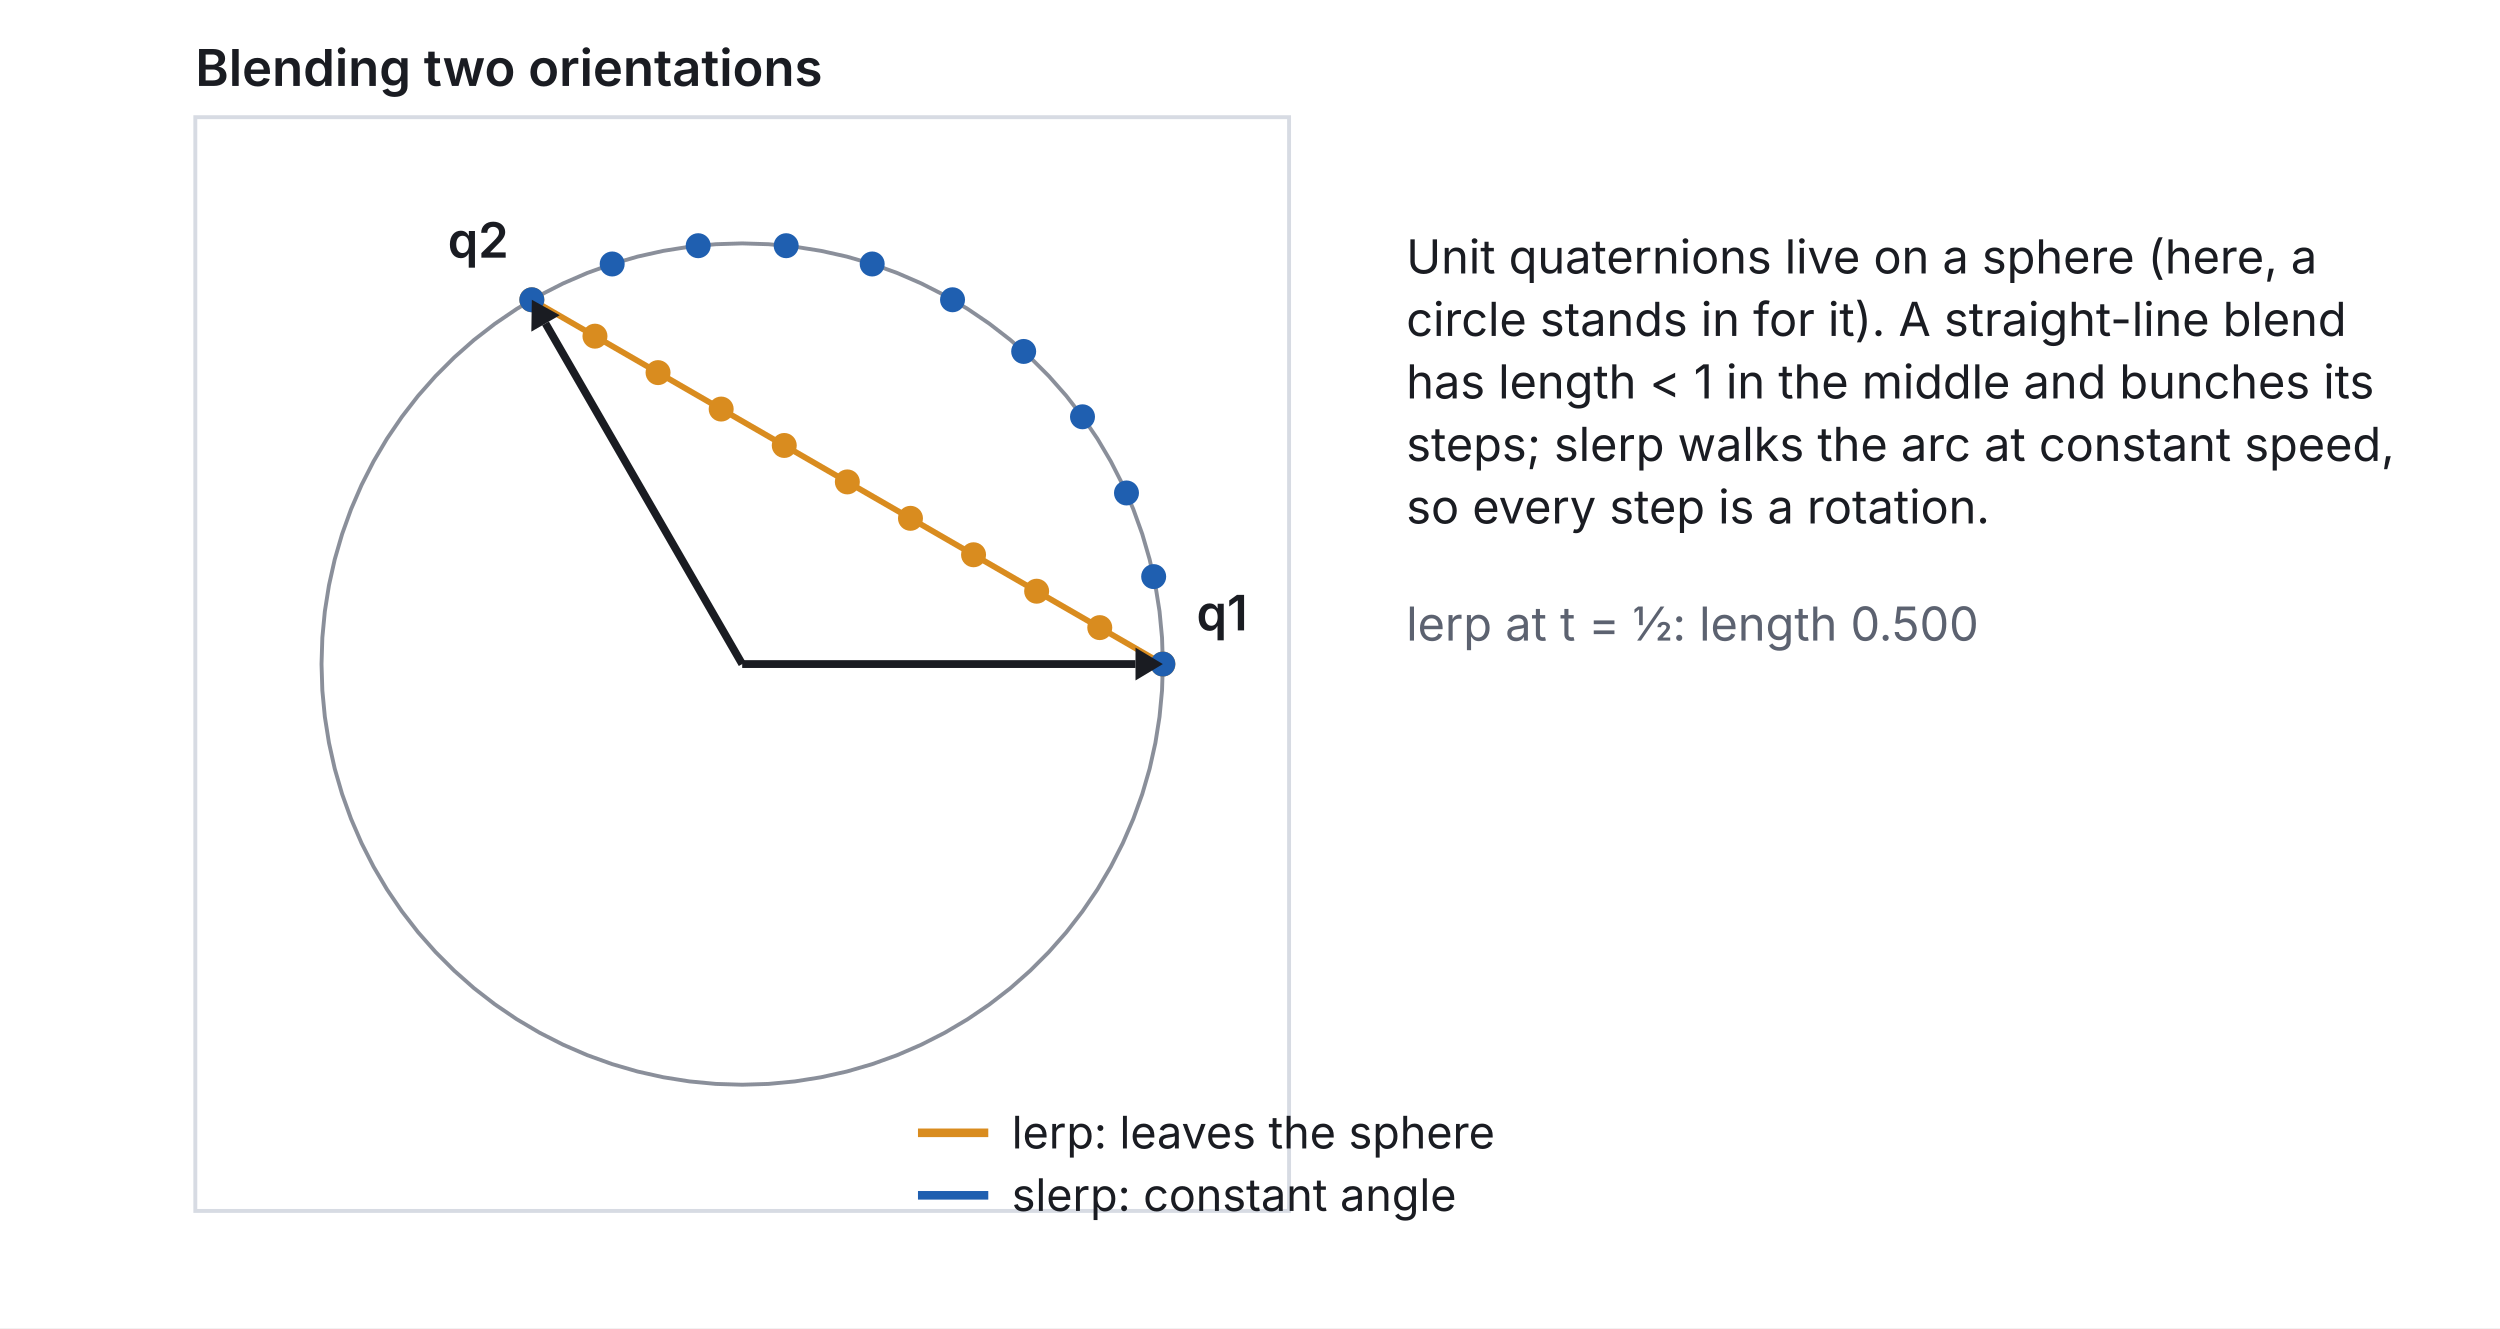
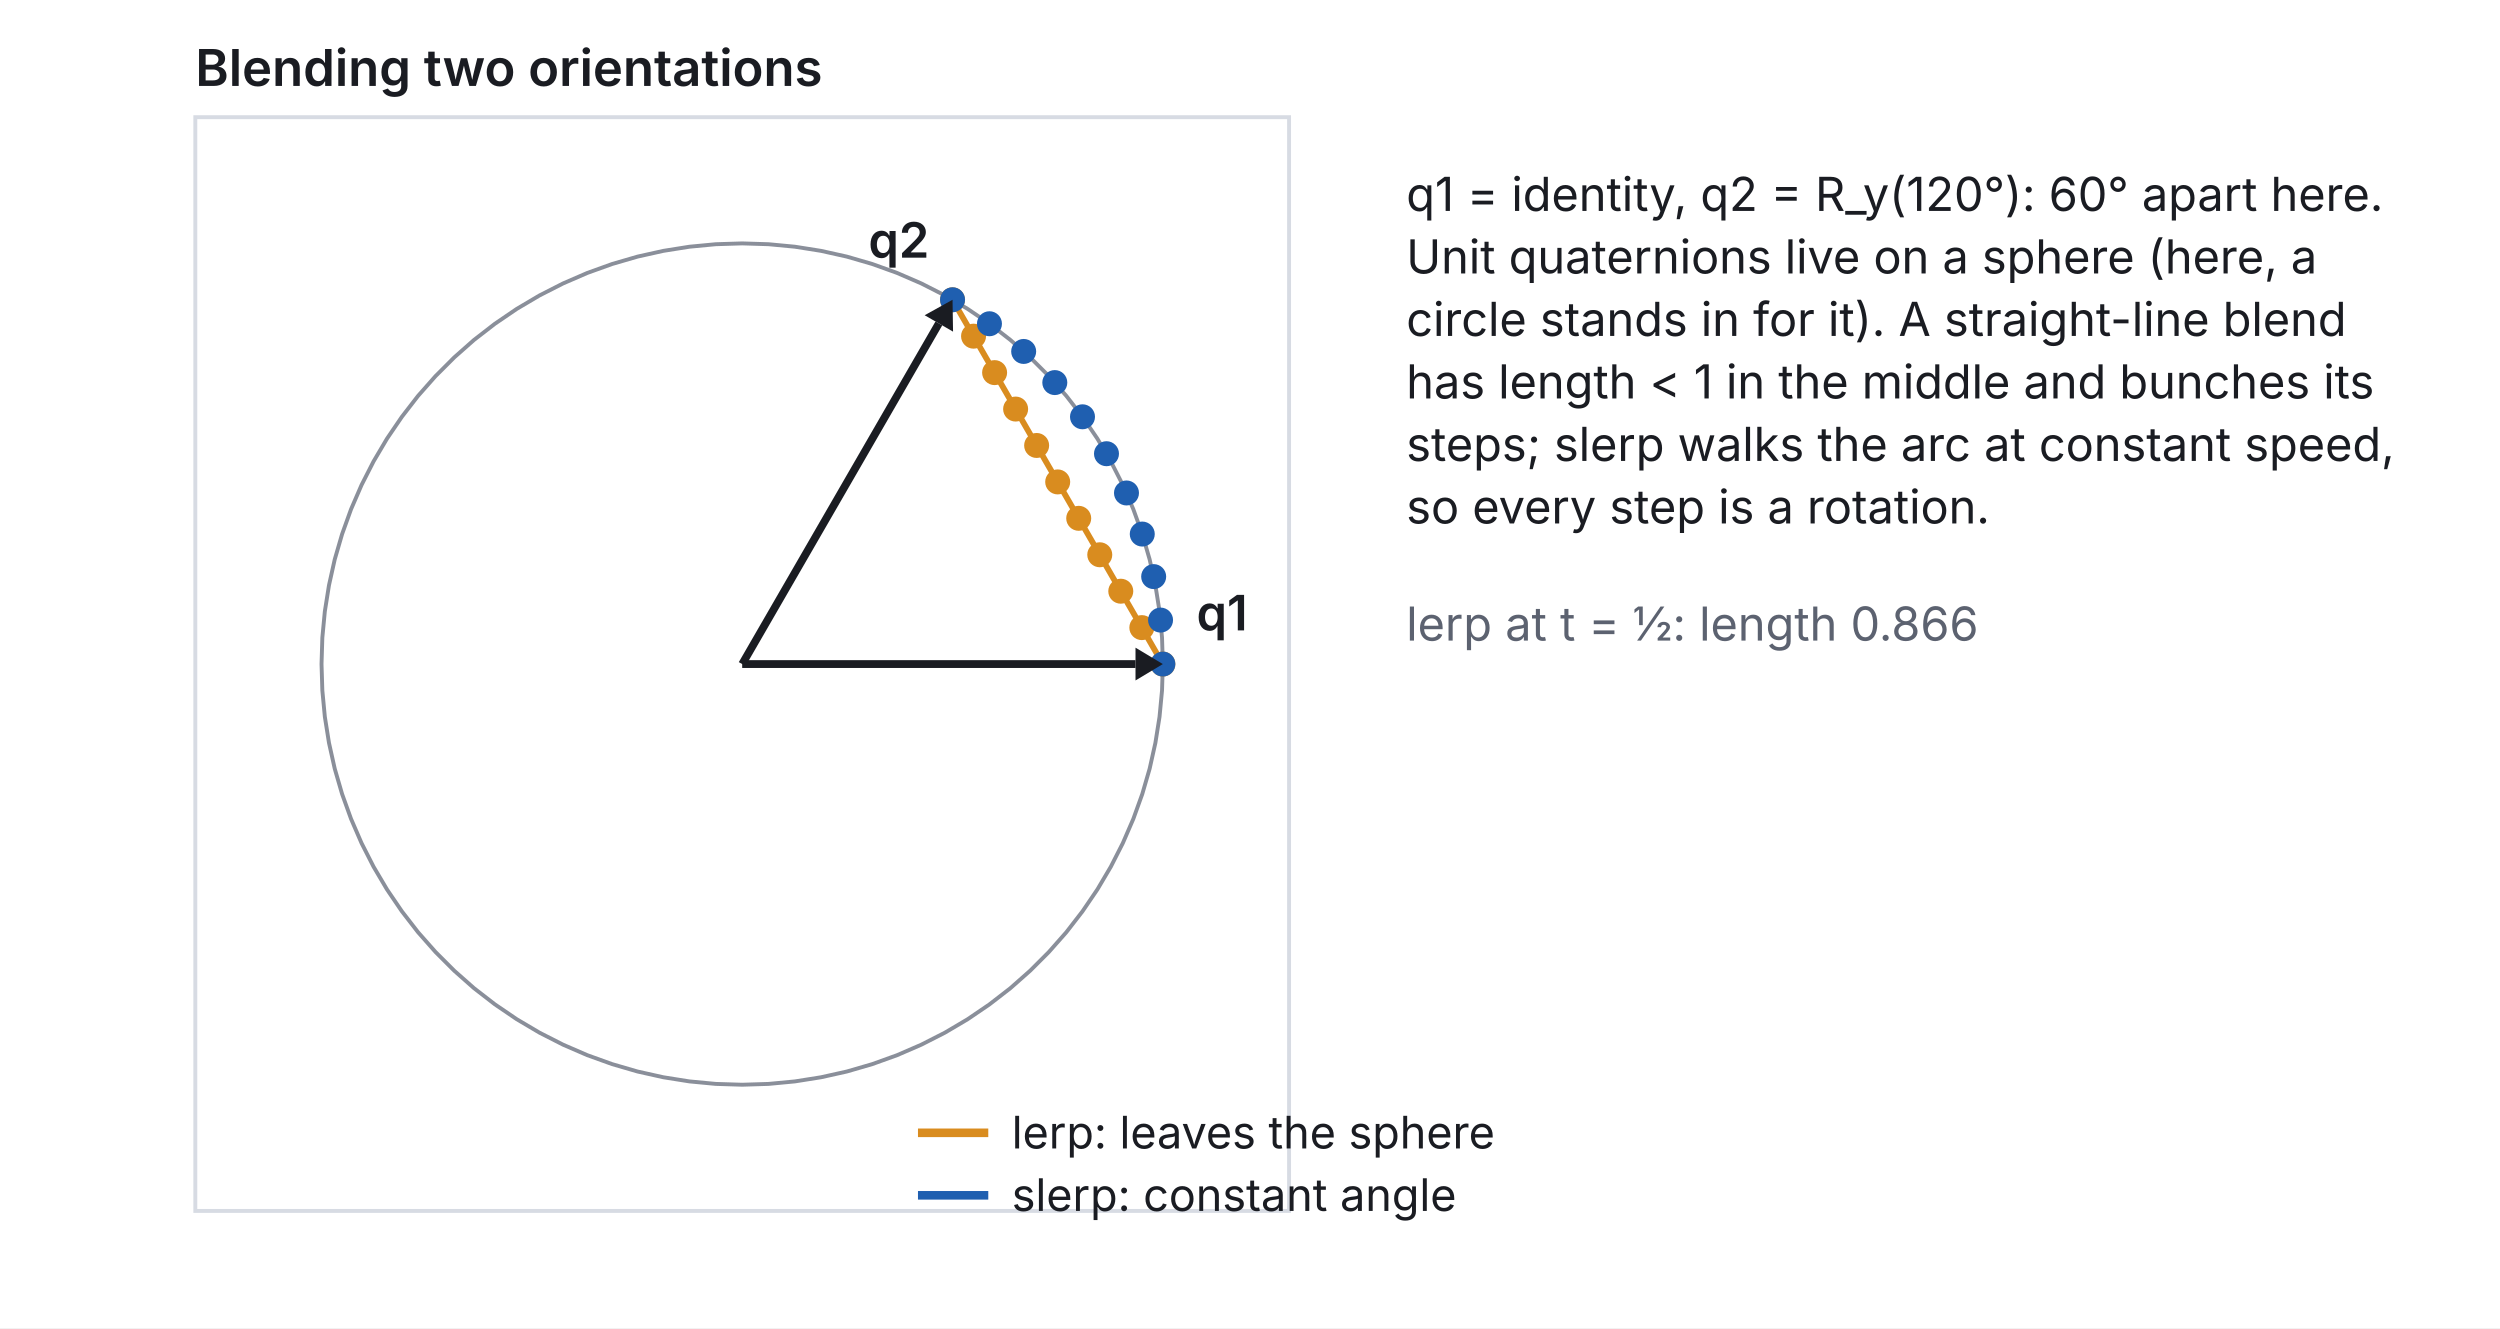
<svg xmlns="http://www.w3.org/2000/svg" viewBox="0 0 640 340" width="640" height="340" font-family="system-ui, -apple-system, Segoe UI, sans-serif" font-size="12" fill="#1a1c22">
  <rect width="640" height="340" fill="#ffffff" />
  <rect x="50" y="30" width="280" height="280" fill="none" stroke="#d7dbe3" />
  <text x="50" y="22" font-weight="600" font-size="13">Blending two orientations</text>
  <polyline fill="none" stroke="#8a8f9a" stroke-linejoin="round" stroke-width="1" points="297.69,170 297.48,163.24 296.84,156.5 295.78,149.82 294.31,143.22 292.42,136.72 290.13,130.36 287.44,124.15 284.37,118.12 280.93,112.3 277.12,106.7 272.98,101.35 268.5,96.28 263.72,91.5 258.65,87.02 253.3,82.88 247.7,79.07 241.88,75.63 235.85,72.56 229.64,69.87 223.28,67.58 216.78,65.69 210.18,64.22 203.5,63.16 196.76,62.52 190,62.31 183.24,62.52 176.5,63.16 169.82,64.22 163.22,65.69 156.72,67.58 150.36,69.87 144.15,72.56 138.12,75.63 132.3,79.07 126.7,82.88 121.35,87.02 116.28,91.5 111.5,96.28 107.02,101.35 102.88,106.7 99.07,112.3 95.63,118.12 92.56,124.15 89.87,130.36 87.58,136.72 85.69,143.22 84.22,149.82 83.16,156.5 82.52,163.24 82.31,170 82.52,176.76 83.16,183.5 84.22,190.18 85.69,196.78 87.58,203.28 89.87,209.64 92.56,215.85 95.63,221.88 99.07,227.7 102.88,233.3 107.02,238.65 111.5,243.72 116.28,248.5 121.35,252.98 126.7,257.12 132.3,260.93 138.12,264.37 144.15,267.44 150.36,270.13 156.72,272.42 163.22,274.31 169.82,275.78 176.5,276.84 183.24,277.48 190,277.69 196.76,277.48 203.5,276.84 210.18,275.78 216.78,274.31 223.28,272.42 229.64,270.13 235.85,267.44 241.88,264.37 247.7,260.93 253.3,257.12 258.65,252.98 263.72,248.5 268.5,243.72 272.98,238.65 277.12,233.3 280.93,227.7 284.37,221.88 287.44,215.85 290.13,209.64 292.42,203.28 294.31,196.78 295.78,190.18 296.84,183.5 297.48,176.76 297.69,170" />
-   <polyline fill="none" stroke="#d98c1f" stroke-linejoin="round" stroke-width="1.5" points="297.69,170 281.54,160.67 265.38,151.35 249.23,142.02 233.08,132.69 216.92,123.37 200.77,114.04 184.62,104.72 168.46,95.39 152.31,86.06 136.15,76.74" />
+   <polyline fill="none" stroke="#d98c1f" stroke-linejoin="round" stroke-width="1.5" points="297.69,170 292.31,160.67 286.92,151.35 281.54,142.02 276.15,132.69 270.77,123.37 265.38,114.04 260,104.72 254.62,95.39 249.23,86.06 243.85,76.74" />
  <circle cx="297.69" cy="170" r="3.2" fill="#d98c1f" />
-   <circle cx="281.54" cy="160.67" r="3.2" fill="#d98c1f" />
-   <circle cx="265.38" cy="151.35" r="3.2" fill="#d98c1f" />
-   <circle cx="249.23" cy="142.02" r="3.2" fill="#d98c1f" />
-   <circle cx="233.08" cy="132.69" r="3.2" fill="#d98c1f" />
-   <circle cx="216.92" cy="123.37" r="3.2" fill="#d98c1f" />
-   <circle cx="200.77" cy="114.04" r="3.2" fill="#d98c1f" />
-   <circle cx="184.62" cy="104.72" r="3.2" fill="#d98c1f" />
-   <circle cx="168.46" cy="95.39" r="3.2" fill="#d98c1f" />
-   <circle cx="152.31" cy="86.06" r="3.2" fill="#d98c1f" />
-   <circle cx="136.15" cy="76.74" r="3.2" fill="#d98c1f" />
+   <circle cx="292.31" cy="160.67" r="3.2" fill="#d98c1f" />
+   <circle cx="286.92" cy="151.35" r="3.2" fill="#d98c1f" />
+   <circle cx="281.54" cy="142.02" r="3.2" fill="#d98c1f" />
+   <circle cx="276.15" cy="132.69" r="3.2" fill="#d98c1f" />
+   <circle cx="270.77" cy="123.37" r="3.2" fill="#d98c1f" />
+   <circle cx="265.38" cy="114.04" r="3.2" fill="#d98c1f" />
+   <circle cx="260" cy="104.72" r="3.2" fill="#d98c1f" />
+   <circle cx="254.62" cy="95.39" r="3.2" fill="#d98c1f" />
+   <circle cx="249.23" cy="86.06" r="3.2" fill="#d98c1f" />
+   <circle cx="243.85" cy="76.74" r="3.2" fill="#d98c1f" />
  <circle cx="297.69" cy="170" r="3.2" fill="#1f5fb0" />
+   <circle cx="297.1" cy="158.74" r="3.2" fill="#1f5fb0" />
  <circle cx="295.34" cy="147.61" r="3.2" fill="#1f5fb0" />
+   <circle cx="292.42" cy="136.72" r="3.2" fill="#1f5fb0" />
  <circle cx="288.38" cy="126.2" r="3.2" fill="#1f5fb0" />
+   <circle cx="283.26" cy="116.15" r="3.2" fill="#1f5fb0" />
  <circle cx="277.12" cy="106.7" r="3.2" fill="#1f5fb0" />
+   <circle cx="270.03" cy="97.94" r="3.2" fill="#1f5fb0" />
  <circle cx="262.06" cy="89.97" r="3.2" fill="#1f5fb0" />
+   <circle cx="253.3" cy="82.88" r="3.2" fill="#1f5fb0" />
  <circle cx="243.85" cy="76.74" r="3.2" fill="#1f5fb0" />
-   <circle cx="223.28" cy="67.58" r="3.2" fill="#1f5fb0" />
-   <circle cx="201.26" cy="62.9" r="3.2" fill="#1f5fb0" />
-   <circle cx="178.74" cy="62.9" r="3.2" fill="#1f5fb0" />
-   <circle cx="156.72" cy="67.58" r="3.2" fill="#1f5fb0" />
-   <circle cx="136.15" cy="76.74" r="3.2" fill="#1f5fb0" />
  <line x1="190" y1="170" x2="290.69" y2="170" stroke="#1a1c22" stroke-width="2" />
  <polygon points="297.69,170 290.69,174.2 290.69,165.8" fill="#1a1c22" />
  <text x="306.31" y="161.38" fill="#1a1c22" font-size="12.5" font-weight="600">q1</text>
-   <line x1="190" y1="170" x2="139.65" y2="82.8" stroke="#1a1c22" stroke-width="2" />
-   <polygon points="136.15,76.74 143.29,80.7 136.02,84.9" fill="#1a1c22" />
-   <text x="114.62" y="65.97" fill="#1a1c22" font-size="12.5" font-weight="600">q2</text>
+   <line x1="190" y1="170" x2="240.35" y2="82.8" stroke="#1a1c22" stroke-width="2" />
+   <polygon points="243.85,76.74 243.98,84.9 236.71,80.7" fill="#1a1c22" />
+   <text x="222.31" y="65.97" fill="#1a1c22" font-size="12.5" font-weight="600">q2</text>
  <line x1="235" y1="290" x2="253" y2="290" stroke="#d98c1f" stroke-width="2.2" />
  <text x="259" y="294" font-size="11.5">lerp: leaves the sphere</text>
  <line x1="235" y1="306" x2="253" y2="306" stroke="#1f5fb0" stroke-width="2.2" />
  <text x="259" y="310" font-size="11.5">slerp: constant angle</text>
+   <text x="360" y="54" font-size="12">q1 = identity, q2 = R_y(120°): 60° apart here.</text>
  <text x="360" y="70" font-size="12">Unit quaternions live on a sphere (here, a</text>
  <text x="360" y="86" font-size="12">circle stands in for it). A straight-line blend</text>
  <text x="360" y="102" font-size="12">has length &lt; 1 in the middle and bunches its</text>
  <text x="360" y="118" font-size="12">steps; slerp walks the arc at constant speed,</text>
  <text x="360" y="134" font-size="12">so every step is a rotation.</text>
-   <text x="360" y="164" font-size="12" fill="#5c6270">lerp at t = ½: length 0.500</text>
+   <text x="360" y="164" font-size="12" fill="#5c6270">lerp at t = ½: length 0.866</text>
</svg>
